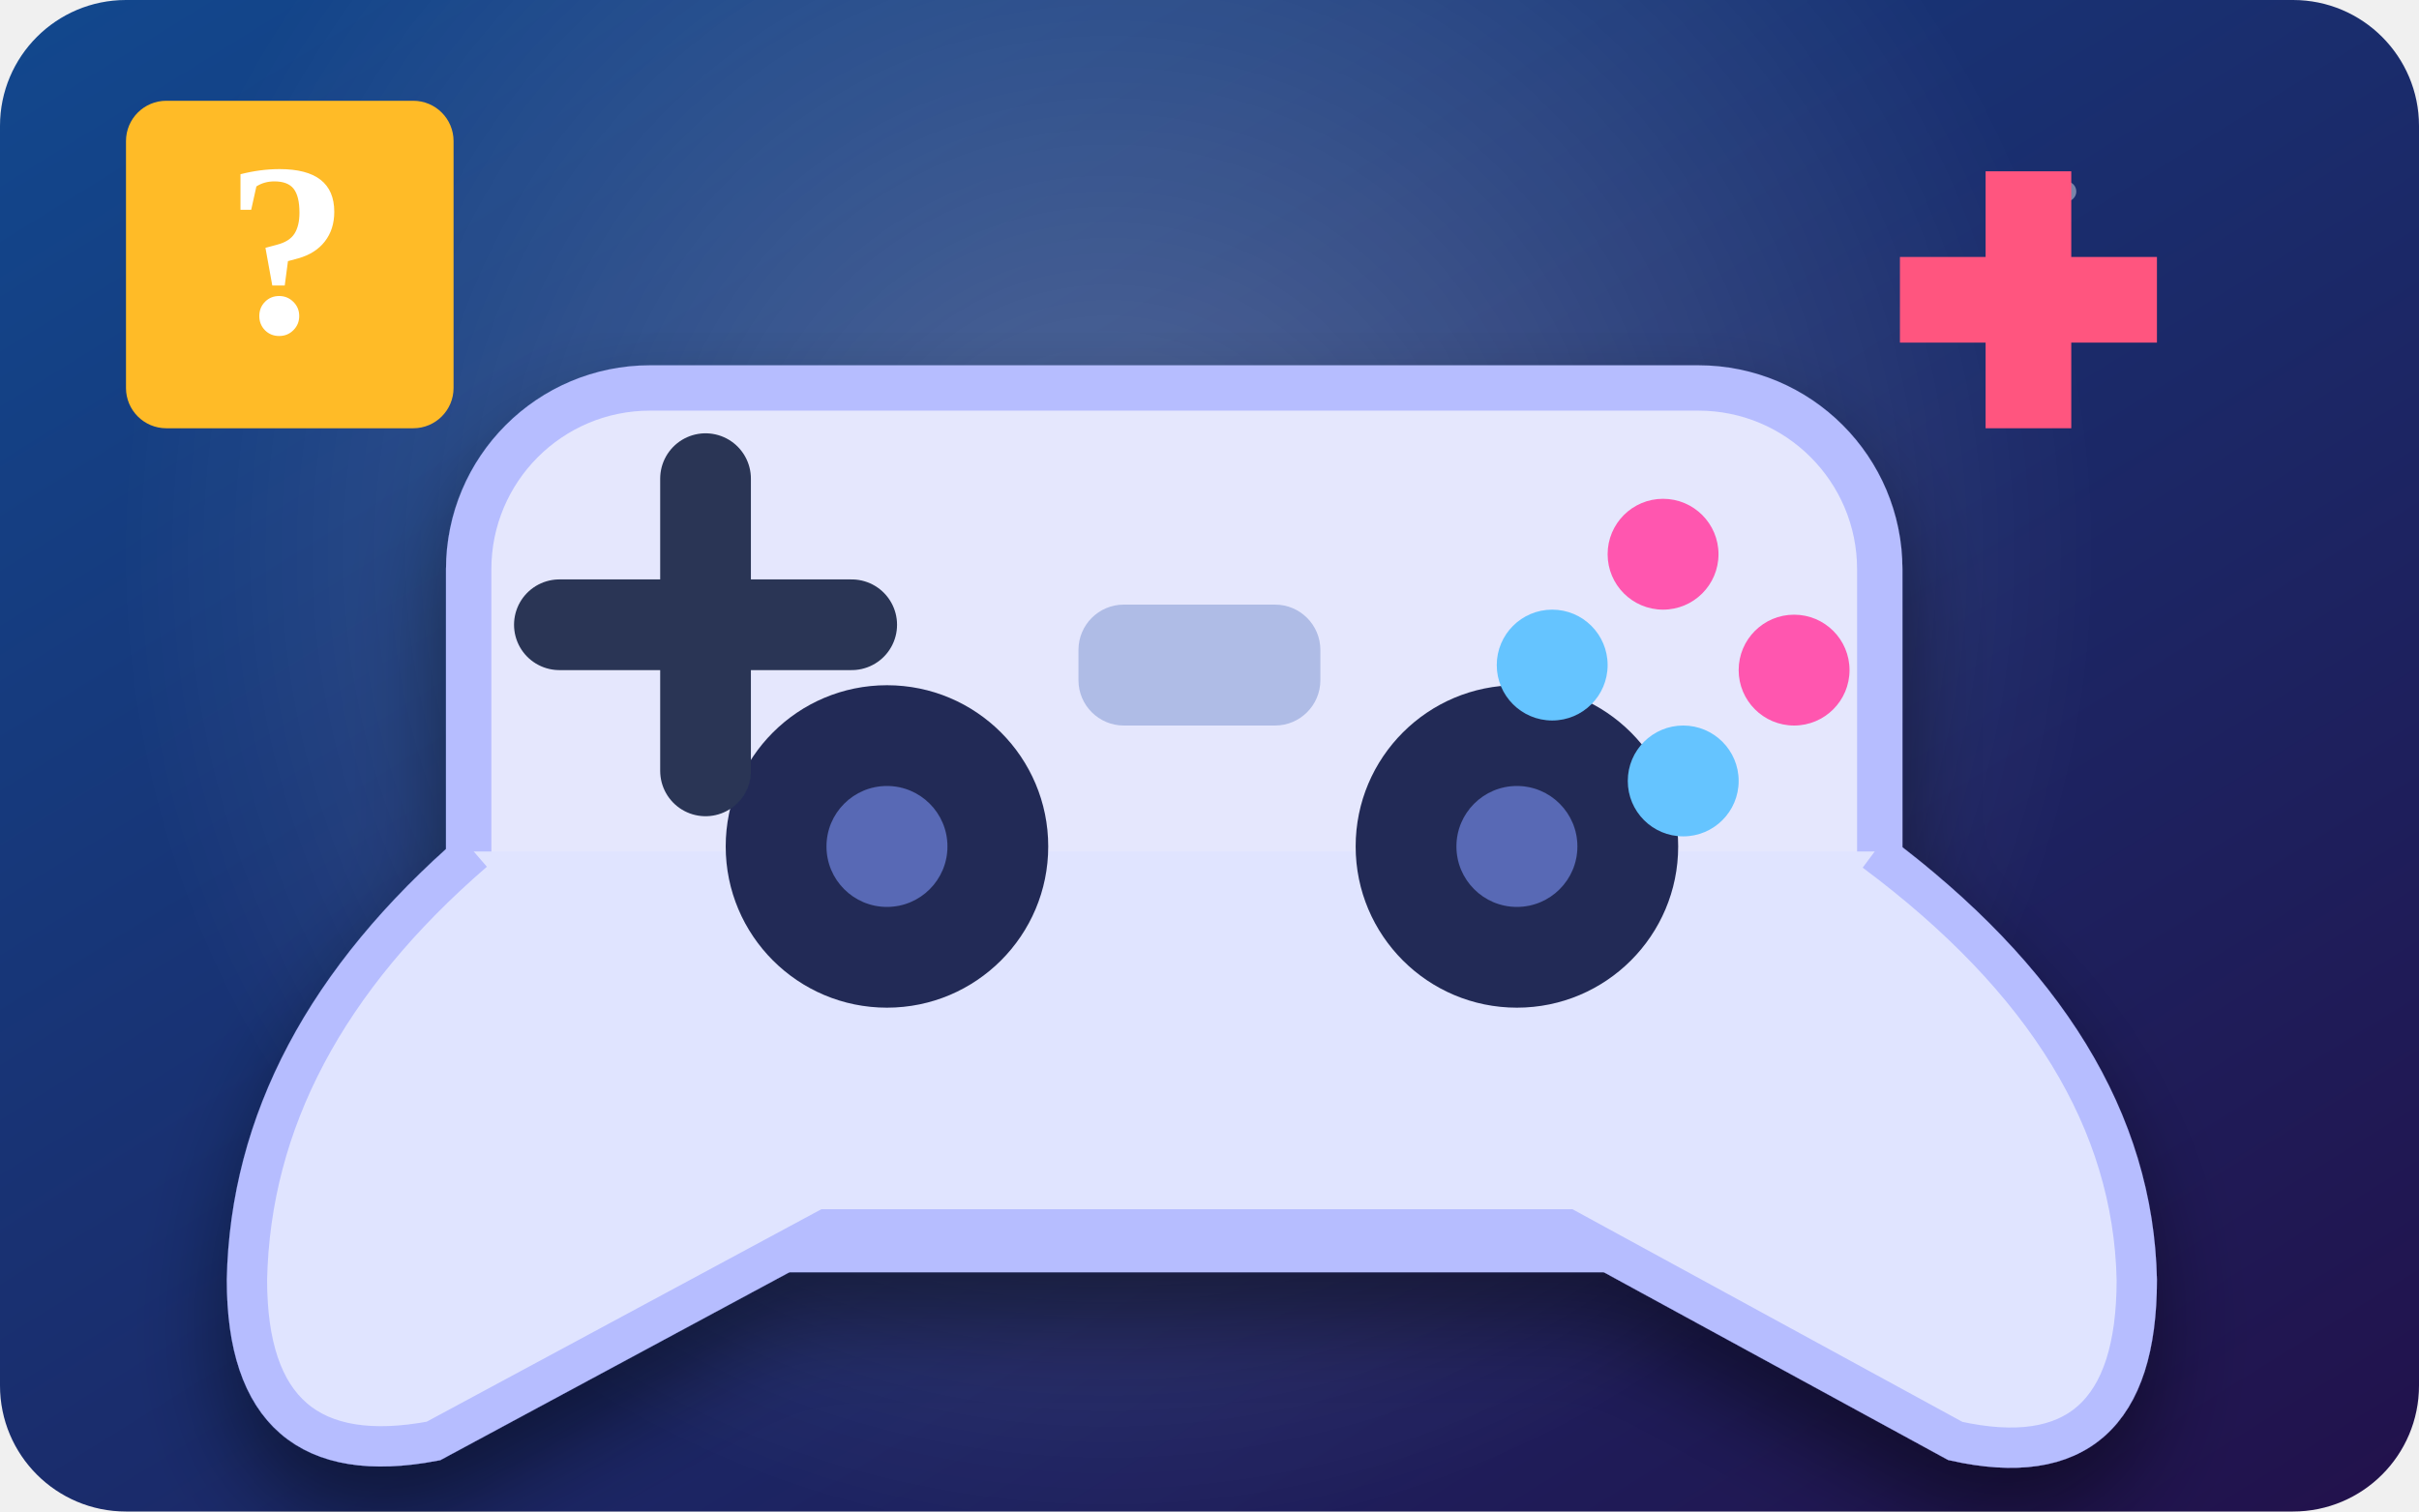
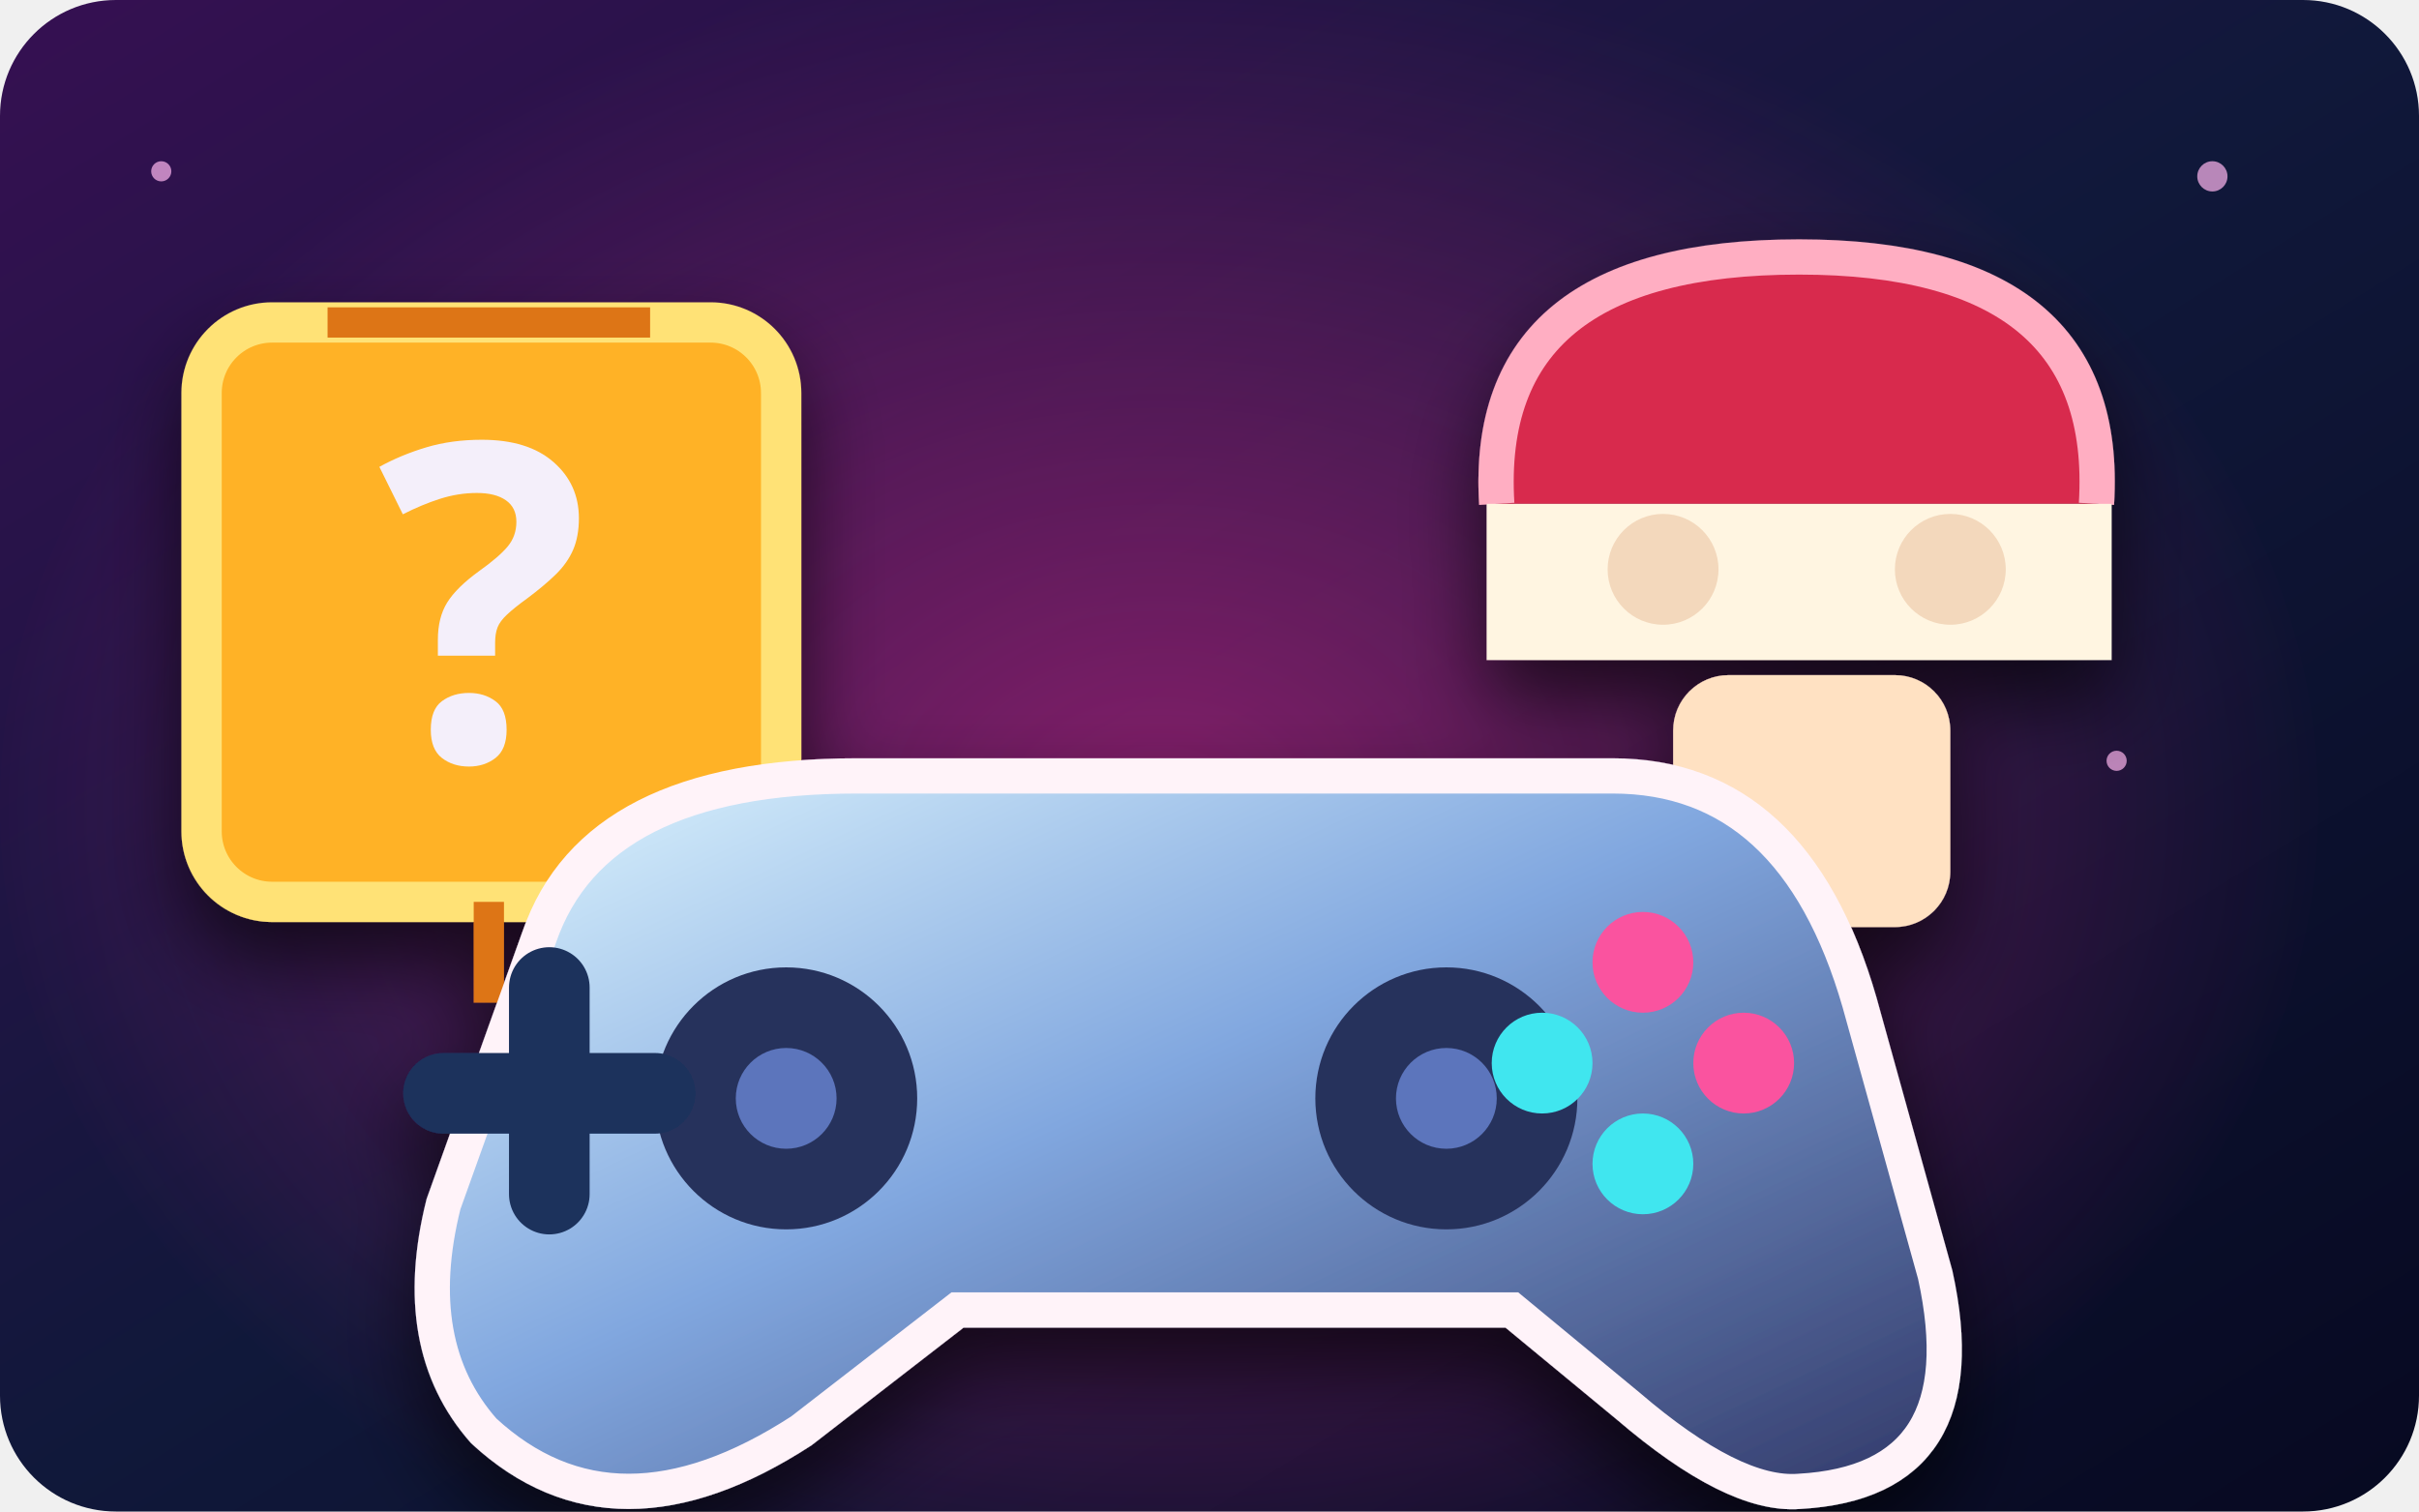
- <svg xmlns="http://www.w3.org/2000/svg" viewBox="0 0 480 300" role="img">
+ <svg xmlns="http://www.w3.org/2000/svg" viewBox="0 0 480 300" role="img" aria-label="VenTune games illustratie">
  <defs>
-     <linearGradient id="bg" x1="0" y1="0" x2="1" y2="1">
-       <stop stop-color="#12488e" />
-       <stop offset="1" stop-color="#22114b" />
+     <linearGradient id="bg" x2="1" y2="1">
+       <stop stop-color="#361052" />
+       <stop offset=".5" stop-color="#10183a" />
+       <stop offset="1" stop-color="#070921" />
    </linearGradient>
-     <radialGradient id="glow">
-       <stop stop-color="#fff" stop-opacity=".25" />
-       <stop offset="1" stop-color="#fff" stop-opacity="0" />
+     <linearGradient id="gold" x2="1" y2="1">
+       <stop stop-color="#fff39e" />
+       <stop offset=".55" stop-color="#ffae29" />
+       <stop offset="1" stop-color="#ff4777" />
+     </linearGradient>
+     <linearGradient id="glass" x2="1" y2="1">
+       <stop stop-color="#e1f8ff" />
+       <stop offset=".45" stop-color="#81a7df" />
+       <stop offset="1" stop-color="#313868" />
+     </linearGradient>
+     <linearGradient id="pink" x2="1" y2="1">
+       <stop stop-color="#ff73ce" />
+       <stop offset="1" stop-color="#c30a74" />
+     </linearGradient>
+     <radialGradient id="halo">
+       <stop stop-color="#ff259c" stop-opacity=".48" />
+       <stop offset="1" stop-color="#ff259c" stop-opacity="0" />
    </radialGradient>
    <filter id="shadow">
-       <feDropShadow dx="0" dy="10" stdDeviation="9" flood-color="#000" flood-opacity=".45" />
+       <feDropShadow dx="0" dy="8" stdDeviation="8" flood-color="#000" flood-opacity=".65" />
+     </filter>
+     <filter id="glow">
+       <feGaussianBlur stdDeviation="4" />
    </filter>
  </defs>
-   <rect width="480" height="300" rx="25" fill="url(#bg)" />
-   <circle cx="220" cy="110" r="195" fill="url(#glow)" />
-   <g opacity=".42" fill="#fff">
-     <circle cx="46" cy="55" r="3" />
-     <circle cx="410" cy="38" r="2" />
-     <circle cx="380" cy="174" r="3" />
-     <circle cx="67" cy="223" r="2" />
+   <rect width="480" height="300" rx="23" fill="url(#bg)" />
+   <ellipse cx="230" cy="160" rx="230" ry="170" fill="url(#halo)" />
+   <g fill="#ffb6ef" opacity=".7">
+     <circle cx="32" cy="34" r="2" />
+     <circle cx="439" cy="35" r="3" />
+     <circle cx="420" cy="151" r="2" />
+     <circle cx="78" cy="179" r="2" />
  </g>
  <g filter="url(#shadow)">
-     <rect x="93" y="77" width="280" height="171" rx="36" fill="#e5e7fd" stroke="#b6bdff" stroke-width="9" />
-     <path d="M94 169q-44 38-45 85 0 39 37 32l78-42h147l77 42q36 8 36-32-1-47-52-85" fill="#e0e4ff" stroke="#b6bdff" stroke-width="8" />
-     <circle cx="176" cy="168" r="32" fill="#242c56" />
-     <circle cx="176" cy="168" r="12" fill="#5869b5" />
-     <circle cx="301" cy="168" r="32" fill="#242c56" />
-     <circle cx="301" cy="168" r="12" fill="#5869b5" />
-     <path d="M111 124h58m-29-29v58" stroke="#293555" stroke-width="18" stroke-linecap="round" />
-     <g fill="#ff56af">
-       <circle cx="330" cy="110" r="11" />
-       <circle cx="356" cy="133" r="11" />
+     <g transform="translate(40 38)">
+       <rect x="0" y="26" width="115" height="115" rx="14" fill="#ffb225" stroke="#ffe276" stroke-width="8" />
+       <text x="56" y="113" text-anchor="middle" font-size="88" fill="#f4effa" font-weight="900" font-family="sans-serif">?</text>
+       <path d="M25 26h64M57 141v20" stroke="#dd7414" stroke-width="6" />
    </g>
-     <g fill="#65c4ff">
-       <circle cx="308" cy="132" r="11" />
-       <circle cx="334" cy="155" r="11" />
+     <g transform="translate(290 20)">
+       <path d="M7 80Q4 31 67 31q62 0 59 49" fill="#d82b4d" stroke="#ffaec2" stroke-width="7" />
+       <path d="M5 80h124v31H5Z" fill="#fff5e1" />
+       <circle cx="40" cy="93" r="11" fill="#f3d8bc" />
+       <circle cx="97" cy="93" r="11" fill="#f3d8bc" />
+       <rect x="42" y="114" width="55" height="50" rx="11" fill="#ffe1c2" />
    </g>
-     <rect x="214" y="120" width="48" height="24" rx="9" fill="#afbce6" />
-   </g>
-   <g transform="translate(25 20)">
-     <rect x="0" y="0" width="65" height="65" rx="8" fill="#ffbb27" />
-     <text x="32" y="46" font-size="49" text-anchor="middle" font-weight="bold" fill="#fff">?</text>
-   </g>
-   <g fill="#ff557f">
-     <path d="M394 34h17v17h17v17h-17v17h-17V68h-17V51h17z" />
+     <g transform="translate(60 153)">
+       <path d="M110 1h150q36 0 49 45l15 54q9 41-27 43-13 1-34-17l-23-19H130l-31 24Q62 155 36 131q-15-17-8-45l19-53q11-32 63-32Z" fill="url(#glass)" stroke="#fff3f9" stroke-width="7" />
+       <circle cx="96" cy="65" r="26" fill="#28325c" />
+       <circle cx="96" cy="65" r="10" fill="#5b75bc" />
+       <circle cx="227" cy="65" r="26" fill="#28325c" />
+       <circle cx="227" cy="65" r="10" fill="#5b75bc" />
+       <path d="M49 43v41m-21-20h42" stroke="#1b315c" stroke-width="16" stroke-linecap="round" />
+       <g fill="#fa529f">
+         <circle cx="266" cy="38" r="10" />
+         <circle cx="286" cy="58" r="10" />
+       </g>
+       <g fill="#40e6ef">
+         <circle cx="246" cy="58" r="10" />
+         <circle cx="266" cy="78" r="10" />
+       </g>
+     </g>
  </g>
</svg>
